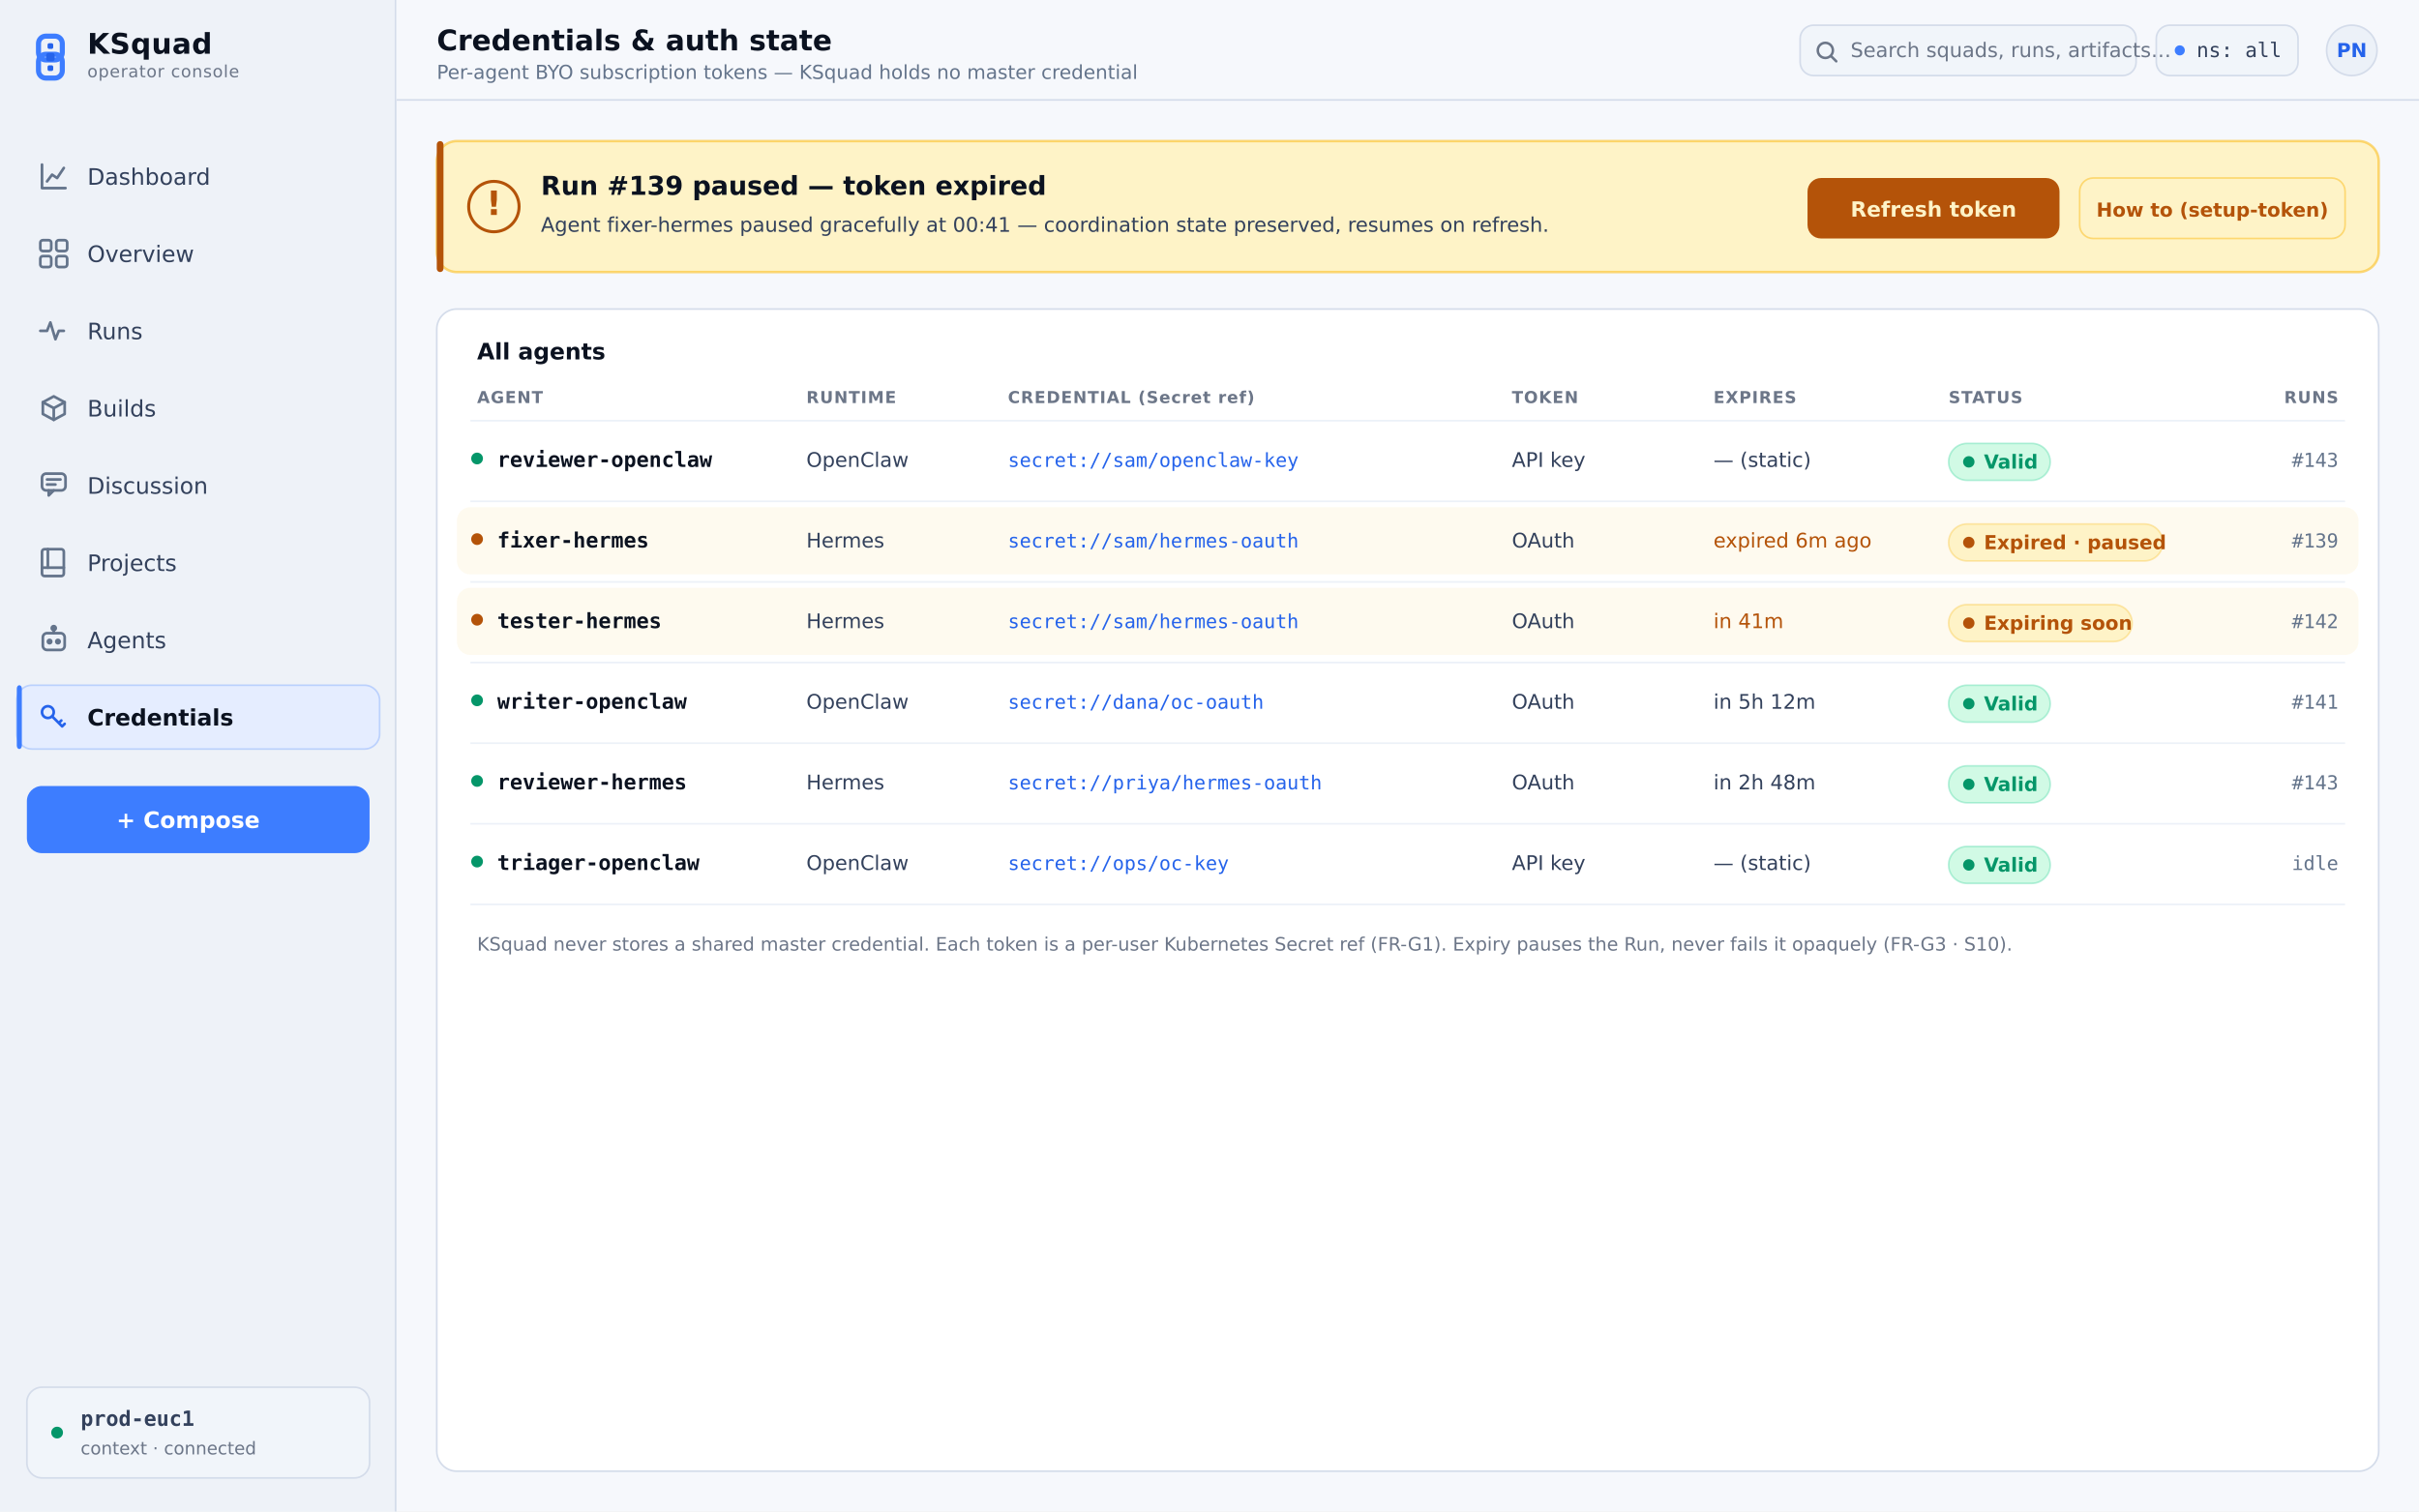
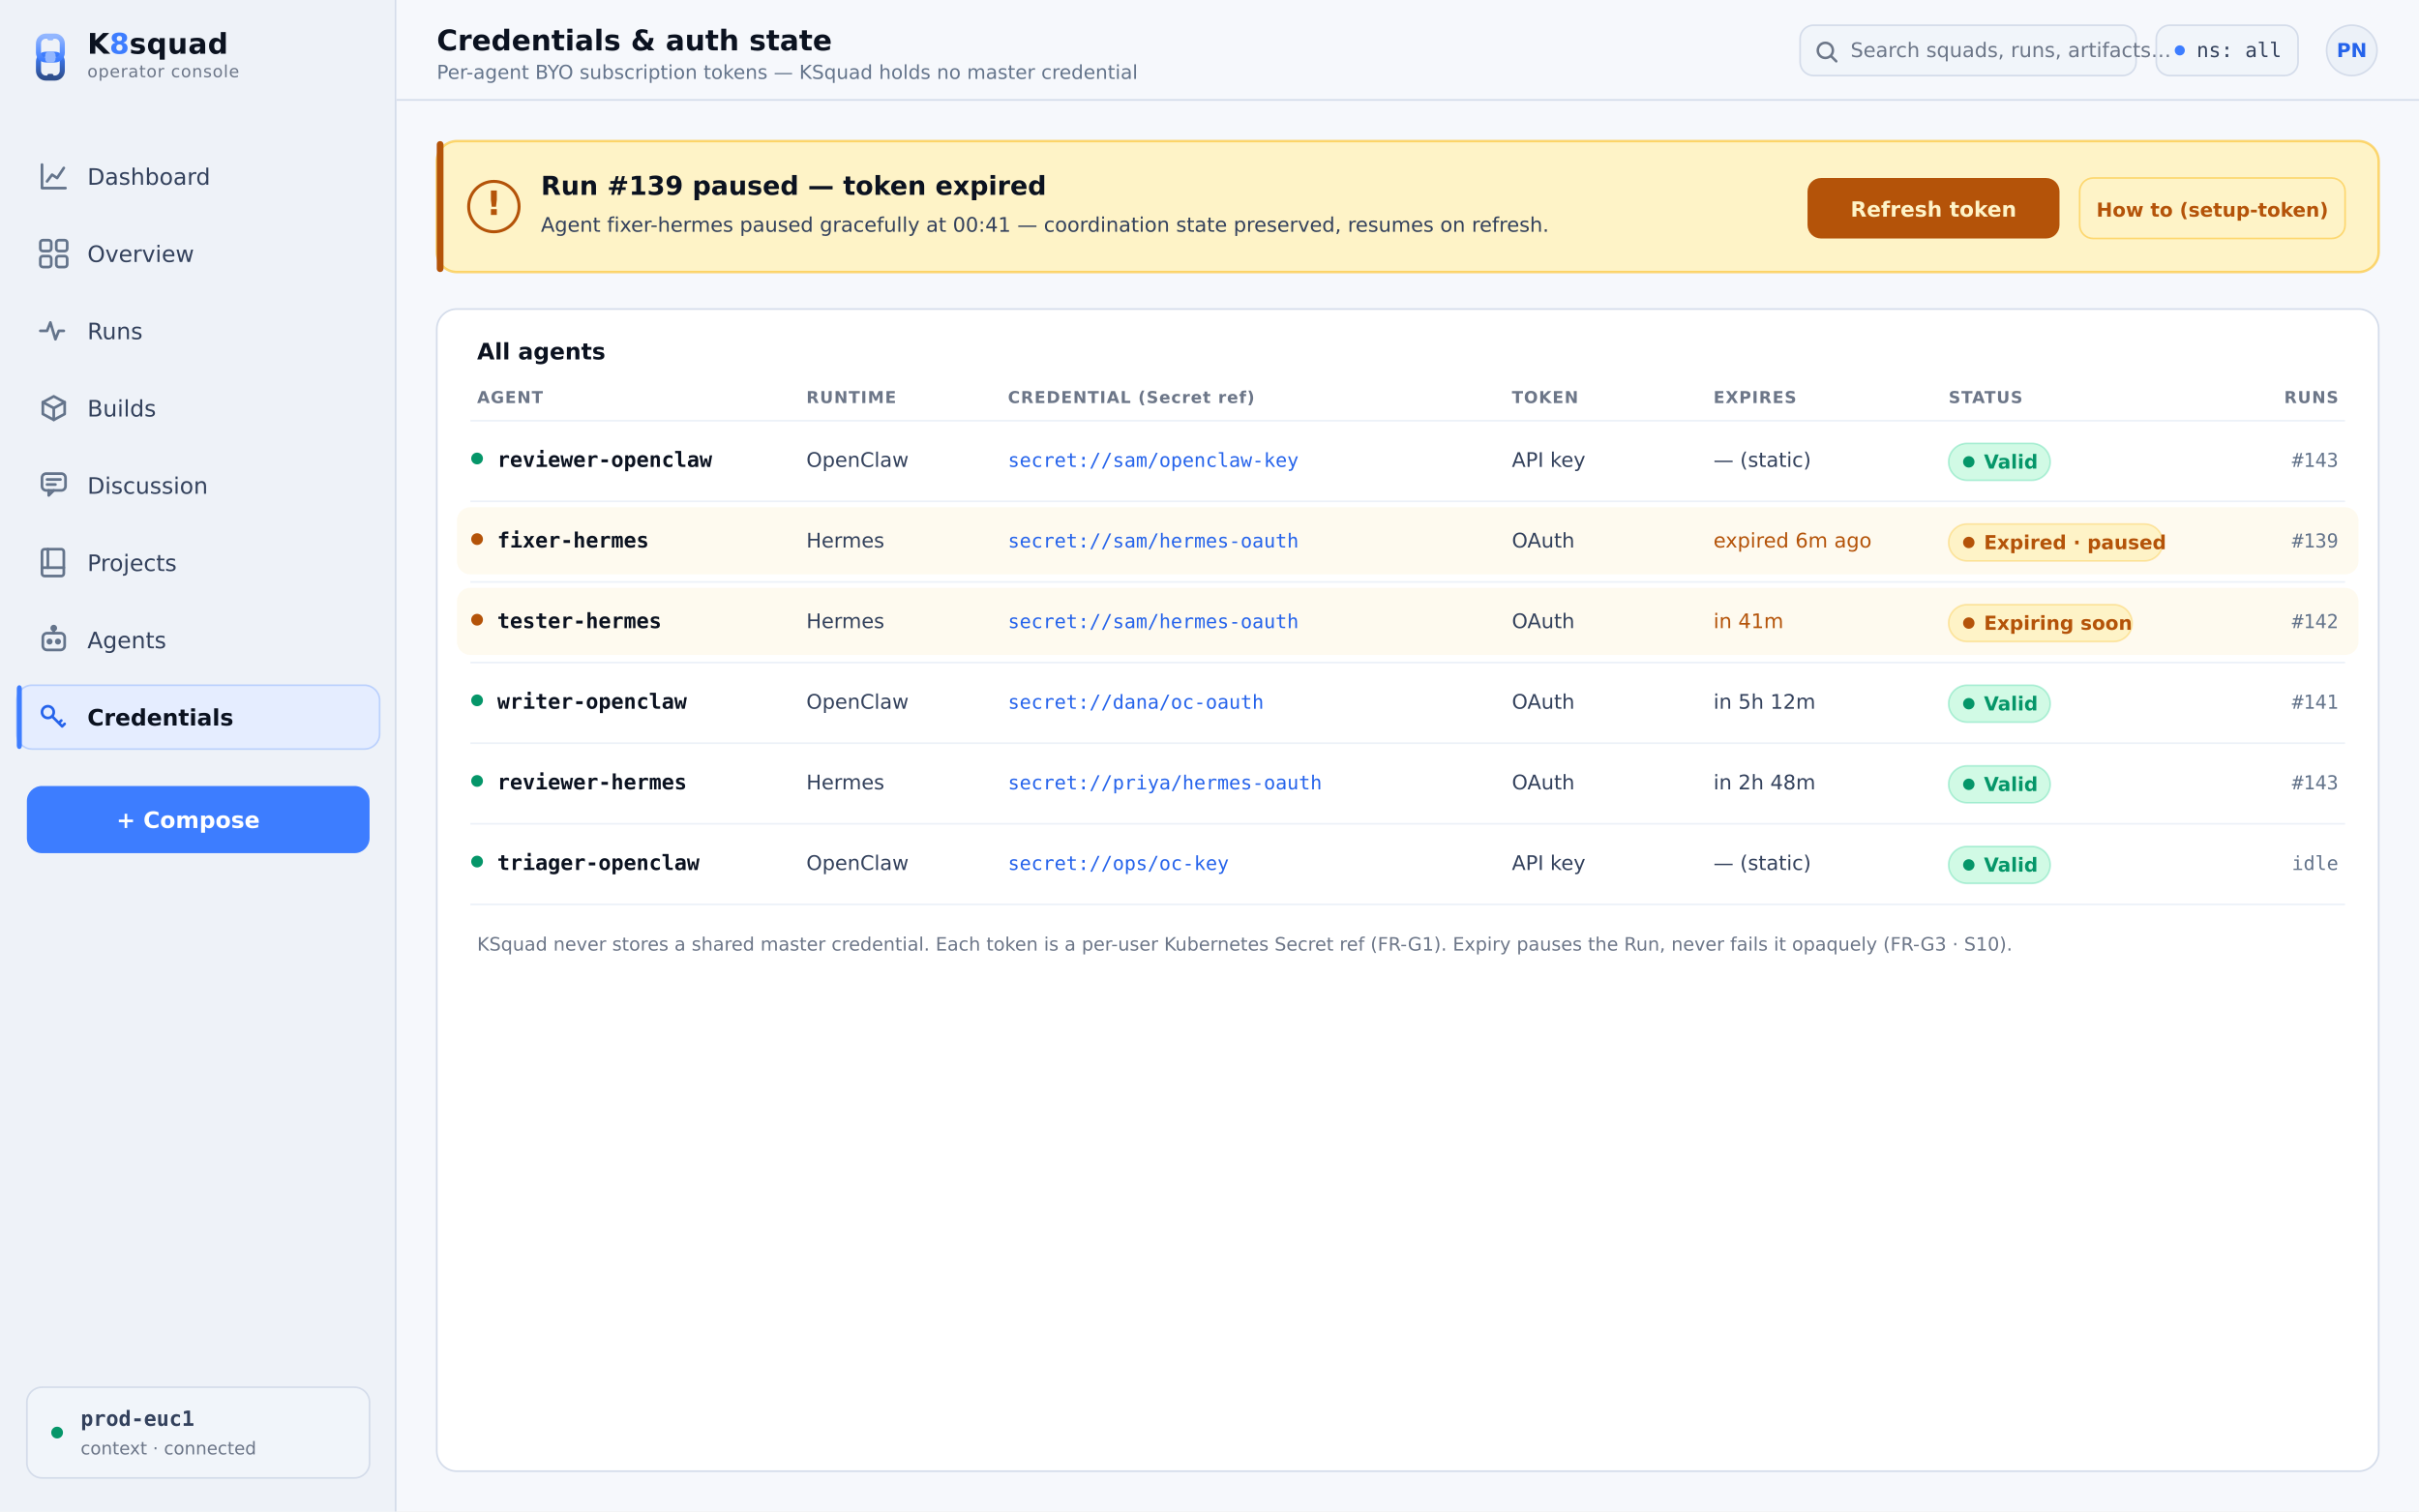
<svg xmlns="http://www.w3.org/2000/svg" width="1440" height="900" viewBox="0 0 1440 900" font-family="DejaVu Sans">
+   <defs>
+     <linearGradient id="ringTop" x1="0" y1="0" x2="0" y2="1">
+       <stop offset="0" stop-color="#93B7FF" />
+       <stop offset="1" stop-color="#3D7DFF" />
+     </linearGradient>
+     <linearGradient id="ringBot" x1="0" y1="0" x2="0" y2="1">
+       <stop offset="0" stop-color="#3D7DFF" />
+       <stop offset="1" stop-color="#2E4E8C" />
+     </linearGradient>
+   </defs>
  <rect x="0" y="0" width="1440" height="900" rx="0" ry="0" fill="#F6F8FC" stroke="none" stroke-width="1" />
  <rect x="0" y="0" width="236" height="900" rx="0" ry="0" fill="#EEF2F8" stroke="none" stroke-width="1" />
  <rect x="235" y="0" width="1" height="900" rx="0" ry="0" fill="#D4DCEA" stroke="none" stroke-width="1" />
  <g transform="translate(30,34) scale(0.33735) translate(-50,-50)">
-     <rect x="29" y="45" width="42" height="42" rx="13" fill="none" stroke="#3D7DFF" stroke-width="9" />
-     <rect x="29" y="13" width="42" height="42" rx="13" fill="none" stroke="#3D7DFF" stroke-width="9" />
-     <rect x="45" y="25.5" width="10" height="10" rx="2.8" fill="#2563EB" />
-     <rect x="45" y="64.5" width="10" height="10" rx="2.8" fill="#2563EB" />
-     <rect x="42.5" y="42.5" width="15" height="15" rx="4.2" fill="#2563EB" />
+     <rect x="29" y="45" width="42" height="42" rx="13" fill="none" stroke="url(#ringBot)" stroke-width="9" />
+     <rect x="29" y="13" width="42" height="42" rx="13" fill="none" stroke="url(#ringTop)" stroke-width="9" />
+     <rect x="41" y="41" width="18" height="18" rx="5" fill="#93B7FF" />
+     <rect x="44.5" y="9.5" width="11" height="11" rx="3" fill="#93B7FF" />
+     <rect x="44.5" y="79.5" width="11" height="11" rx="3" fill="#2E4E8C" />
  </g>
-   <text x="52" y="32" font-family="DejaVu Sans" font-size="17" fill="#0B1220" font-weight="700" text-anchor="start" letter-spacing="0.2">KSquad</text>
+   <text x="52" y="32" font-family="DejaVu Sans" font-size="17" fill="#0B1220" font-weight="700" text-anchor="start" letter-spacing="0.2">K<tspan fill="#3D7DFF">8</tspan>squad</text>
  <text x="52" y="46" font-family="DejaVu Sans" font-size="10" fill="#6C7688" font-weight="400" text-anchor="start" letter-spacing="0.4">operator console</text>
  <g fill="none" stroke="#64748B" stroke-width="1.6" stroke-linecap="round" stroke-linejoin="round">
    <path d="M25 98 v14 h14" />
    <path d="M28 108 l3 -4 l3 2 l4 -6" />
  </g>
  <text x="52" y="110" font-family="DejaVu Sans" font-size="13.5" fill="#33415C" font-weight="500" text-anchor="start">Dashboard</text>
  <g fill="none" stroke="#64748B" stroke-width="1.6" stroke-linecap="round" stroke-linejoin="round">
    <rect x="24" y="143" width="6.5" height="6.5" rx="1.5" />
    <rect x="33.5" y="143" width="6.5" height="6.5" rx="1.5" />
    <rect x="24" y="152.5" width="6.5" height="6.5" rx="1.5" />
    <rect x="33.5" y="152.5" width="6.5" height="6.5" rx="1.5" />
  </g>
  <text x="52" y="156" font-family="DejaVu Sans" font-size="13.5" fill="#33415C" font-weight="500" text-anchor="start">Overview</text>
  <g fill="none" stroke="#64748B" stroke-width="1.6" stroke-linecap="round" stroke-linejoin="round">
    <path d="M24 197 h4 l2 -5 l3 10 l2 -5 h3" />
  </g>
  <text x="52" y="202" font-family="DejaVu Sans" font-size="13.5" fill="#33415C" font-weight="500" text-anchor="start">Runs</text>
  <g fill="none" stroke="#64748B" stroke-width="1.6" stroke-linecap="round" stroke-linejoin="round">
    <path d="M32 236 l6.5 3.5 v7 l-6.5 3.5 l-6.5 -3.5 v-7 z" />
    <path d="M25.5 239.5 l6.5 3.5 l6.5 -3.5" />
    <path d="M32 243 v7" />
  </g>
  <text x="52" y="248" font-family="DejaVu Sans" font-size="13.5" fill="#33415C" font-weight="500" text-anchor="start">Builds</text>
  <g fill="none" stroke="#64748B" stroke-width="1.6" stroke-linecap="round" stroke-linejoin="round">
    <rect x="25" y="282" width="14" height="10" rx="2.5" />
    <path d="M29 292 v3 l3 -3" />
    <path d="M28 285.5 h8 M28 288.5 h5" />
  </g>
  <text x="52" y="294" font-family="DejaVu Sans" font-size="13.5" fill="#33415C" font-weight="500" text-anchor="start">Discussion</text>
  <g fill="none" stroke="#64748B" stroke-width="1.6" stroke-linecap="round" stroke-linejoin="round">
    <rect x="25" y="327" width="13" height="16" rx="1.5" />
    <path d="M25 338 h13" />
    <path d="M28.5 327 v11" />
  </g>
  <text x="52" y="340" font-family="DejaVu Sans" font-size="13.5" fill="#33415C" font-weight="500" text-anchor="start">Projects</text>
  <g fill="none" stroke="#64748B" stroke-width="1.6" stroke-linecap="round" stroke-linejoin="round">
    <rect x="25.5" y="377" width="13" height="10" rx="2.5" />
    <path d="M32 374 v3" />
    <circle cx="32" cy="374" r="1.2" fill="#64748B" />
    <circle cx="29.5" cy="382" r="1" fill="#64748B" />
    <circle cx="34.5" cy="382" r="1" fill="#64748B" />
  </g>
  <text x="52" y="386" font-family="DejaVu Sans" font-size="13.5" fill="#33415C" font-weight="500" text-anchor="start">Agents</text>
  <rect x="10" y="408" width="216" height="38" rx="9" ry="9" fill="#E5EDFF" stroke="#3D7DFF44" stroke-width="1" />
  <rect x="10" y="408" width="3" height="38" rx="2" ry="2" fill="#3D7DFF" stroke="none" stroke-width="1" />
  <g fill="none" stroke="#2563EB" stroke-width="1.6" stroke-linecap="round" stroke-linejoin="round">
    <circle cx="28.5" cy="424" r="3.5" />
    <path d="M31 426.5 l6 6 M35 430.5 l1.5 -1.5 M37 432.5 l1.5 -1.5" />
  </g>
  <text x="52" y="432" font-family="DejaVu Sans" font-size="13.5" fill="#0B1220" font-weight="600" text-anchor="start">Credentials</text>
  <rect x="16" y="468" width="204" height="40" rx="9" ry="9" fill="#3D7DFF" stroke="none" stroke-width="1" />
  <text x="112" y="493" font-family="DejaVu Sans" font-size="13.5" fill="#fff" font-weight="600" text-anchor="middle">+  Compose</text>
  <rect x="16" y="826" width="204" height="54" rx="9" ry="9" fill="#F1F5FA" stroke="#D4DCEA" stroke-width="1" />
  <circle cx="34" cy="853" r="3.5" fill="#059669" />
  <text x="48" y="849" font-family="DejaVu Sans Mono" font-size="12.5" fill="#33415C" font-weight="600" text-anchor="start">prod-euc1</text>
  <text x="48" y="866" font-family="DejaVu Sans" font-size="10.5" fill="#6C7688" font-weight="400" text-anchor="start">context · connected</text>
  <rect x="236" y="0" width="1204" height="60" rx="0" ry="0" fill="#F6F8FC" stroke="none" stroke-width="1" />
  <rect x="236" y="59" width="1204" height="1" rx="0" ry="0" fill="#D4DCEA" stroke="none" stroke-width="1" />
  <text x="260" y="30" font-family="DejaVu Sans" font-size="17" fill="#0B1220" font-weight="700" text-anchor="start">Credentials &amp; auth state</text>
  <text x="260" y="47" font-family="DejaVu Sans" font-size="11.5" fill="#64748B" font-weight="400" text-anchor="start">Per-agent BYO subscription tokens — KSquad holds no master credential</text>
  <circle cx="1400" cy="30" r="15" fill="#ECF1F8" stroke="#D4DCEA" />
  <text x="1400" y="34" font-family="DejaVu Sans" font-size="11.5" fill="#2563EB" font-weight="700" text-anchor="middle">PN</text>
  <rect x="1283.6" y="15" width="84.4" height="30" rx="8" ry="8" fill="#F1F5FA" stroke="#D4DCEA" stroke-width="1" />
  <circle cx="1297.6" cy="30" r="3" fill="#3D7DFF" />
  <text x="1307.6" y="34" font-family="DejaVu Sans Mono" font-size="12" fill="#33415C" font-weight="400" text-anchor="start">ns: all</text>
  <rect x="1071.6" y="15" width="200" height="30" rx="8" ry="8" fill="#F1F5FA" stroke="#D4DCEA" stroke-width="1" />
  <circle cx="1086.6" cy="30" r="4.5" fill="none" stroke="#6C7688" stroke-width="1.5" />
  <path d="M1090.1 33.5 l3 3" stroke="#6C7688" stroke-width="1.5" stroke-linecap="round" />
  <text x="1101.6" y="34" font-family="DejaVu Sans" font-size="12" fill="#6C7688" font-weight="400" text-anchor="start">Search squads, runs, artifacts…</text>
  <rect x="260" y="84" width="1156" height="78" rx="12" ry="12" fill="#FEF3C7" stroke="#FBBF2499" stroke-width="1.5" />
  <rect x="260" y="84" width="4" height="78" rx="2" ry="2" fill="#B45309" stroke="none" stroke-width="1" />
  <circle cx="294" cy="123" r="15" fill="none" stroke="#B45309" stroke-width="1.8" />
  <text x="294" y="128" font-family="DejaVu Sans" font-size="20" fill="#B45309" font-weight="700" text-anchor="middle">!</text>
  <text x="322" y="116" font-family="DejaVu Sans" font-size="15.5" fill="#0B1220" font-weight="700" text-anchor="start">Run #139 paused — token expired</text>
  <text x="322" y="138" font-family="DejaVu Sans" font-size="12" fill="#33415C" font-weight="400" text-anchor="start">Agent  fixer-hermes  paused gracefully at 00:41 — coordination state preserved, resumes on refresh.</text>
  <rect x="1076" y="106" width="150" height="36" rx="8" ry="8" fill="#B45309" stroke="none" stroke-width="1" />
  <text x="1151" y="129" font-family="DejaVu Sans" font-size="12.5" fill="#FEF3C7" font-weight="700" text-anchor="middle">Refresh token</text>
  <rect x="1238" y="106" width="158" height="36" rx="8" ry="8" fill="none" stroke="#FBBF2488" stroke-width="1" />
  <text x="1317" y="129" font-family="DejaVu Sans" font-size="11.5" fill="#B45309" font-weight="600" text-anchor="middle">How to (setup-token)</text>
  <rect x="260" y="184" width="1156" height="692" rx="12" ry="12" fill="#FFFFFF" stroke="#D4DCEA" stroke-width="1" />
  <text x="284" y="214" font-family="DejaVu Sans" font-size="13.5" fill="#0B1220" font-weight="700" text-anchor="start">All agents</text>
  <text x="284" y="240" font-family="DejaVu Sans" font-size="9.8" fill="#6C7688" font-weight="600" text-anchor="start" letter-spacing="0.5">AGENT</text>
  <text x="480" y="240" font-family="DejaVu Sans" font-size="9.8" fill="#6C7688" font-weight="600" text-anchor="start" letter-spacing="0.5">RUNTIME</text>
  <text x="600" y="240" font-family="DejaVu Sans" font-size="9.8" fill="#6C7688" font-weight="600" text-anchor="start" letter-spacing="0.5">CREDENTIAL (Secret ref)</text>
  <text x="900" y="240" font-family="DejaVu Sans" font-size="9.8" fill="#6C7688" font-weight="600" text-anchor="start" letter-spacing="0.5">TOKEN</text>
  <text x="1020" y="240" font-family="DejaVu Sans" font-size="9.8" fill="#6C7688" font-weight="600" text-anchor="start" letter-spacing="0.5">EXPIRES</text>
  <text x="1160" y="240" font-family="DejaVu Sans" font-size="9.8" fill="#6C7688" font-weight="600" text-anchor="start" letter-spacing="0.5">STATUS</text>
  <text x="1392" y="240" font-family="DejaVu Sans" font-size="9.8" fill="#6C7688" font-weight="600" text-anchor="end" letter-spacing="0.5">RUNS</text>
  <rect x="280" y="250" width="1116" height="1" rx="0" ry="0" fill="#ECF1F8" stroke="none" stroke-width="1" />
  <circle cx="284" cy="273" r="3.5" fill="#059669" />
  <text x="296" y="278" font-family="DejaVu Sans Mono" font-size="12.5" fill="#0B1220" font-weight="600" text-anchor="start">reviewer-openclaw</text>
  <text x="480" y="278" font-family="DejaVu Sans" font-size="12" fill="#33415C" font-weight="400" text-anchor="start">OpenClaw</text>
  <text x="600" y="278" font-family="DejaVu Sans Mono" font-size="11.5" fill="#2563EB" font-weight="400" text-anchor="start">secret://sam/openclaw-key</text>
  <text x="900" y="278" font-family="DejaVu Sans" font-size="12" fill="#33415C" font-weight="400" text-anchor="start">API key</text>
  <text x="1020" y="278" font-family="DejaVu Sans" font-size="12" fill="#33415C" font-weight="400" text-anchor="start">— (static)</text>
  <rect x="1160" y="264" width="60.475" height="22" rx="11" ry="11" fill="#D1FAE5" stroke="#34D39955" stroke-width="1" />
  <circle cx="1172" cy="275" r="3.4" fill="#059669" />
  <text x="1181" y="279" font-family="DejaVu Sans" font-size="11.5" fill="#059669" font-weight="600" text-anchor="start">Valid</text>
  <text x="1392" y="278" font-family="DejaVu Sans Mono" font-size="11.5" fill="#64748B" font-weight="400" text-anchor="end">#143</text>
  <rect x="280" y="298" width="1116" height="1" rx="0" ry="0" fill="#ECF1F8" stroke="none" stroke-width="1" />
  <rect x="272" y="302" width="1132" height="40" rx="8" ry="8" fill="#FBBF2412" stroke="none" stroke-width="1" />
  <circle cx="284" cy="321" r="3.5" fill="#B45309" />
  <text x="296" y="326" font-family="DejaVu Sans Mono" font-size="12.5" fill="#0B1220" font-weight="600" text-anchor="start">fixer-hermes</text>
  <text x="480" y="326" font-family="DejaVu Sans" font-size="12" fill="#33415C" font-weight="400" text-anchor="start">Hermes</text>
  <text x="600" y="326" font-family="DejaVu Sans Mono" font-size="11.5" fill="#2563EB" font-weight="400" text-anchor="start">secret://sam/hermes-oauth</text>
  <text x="900" y="326" font-family="DejaVu Sans" font-size="12" fill="#33415C" font-weight="400" text-anchor="start">OAuth</text>
  <text x="1020" y="326" font-family="DejaVu Sans" font-size="12" fill="#B45309" font-weight="400" text-anchor="start">expired 6m ago</text>
  <rect x="1160" y="312" width="127.52" height="22" rx="11" ry="11" fill="#FEF3C7" stroke="#FBBF2455" stroke-width="1" />
  <circle cx="1172" cy="323" r="3.4" fill="#B45309" />
  <text x="1181" y="327" font-family="DejaVu Sans" font-size="11.5" fill="#B45309" font-weight="600" text-anchor="start">Expired · paused</text>
  <text x="1392" y="326" font-family="DejaVu Sans Mono" font-size="11.5" fill="#64748B" font-weight="400" text-anchor="end">#139</text>
  <rect x="280" y="346" width="1116" height="1" rx="0" ry="0" fill="#ECF1F8" stroke="none" stroke-width="1" />
  <rect x="272" y="350" width="1132" height="40" rx="8" ry="8" fill="#FBBF2412" stroke="none" stroke-width="1" />
  <circle cx="284" cy="369" r="3.5" fill="#B45309" />
  <text x="296" y="374" font-family="DejaVu Sans Mono" font-size="12.5" fill="#0B1220" font-weight="600" text-anchor="start">tester-hermes</text>
  <text x="480" y="374" font-family="DejaVu Sans" font-size="12" fill="#33415C" font-weight="400" text-anchor="start">Hermes</text>
  <text x="600" y="374" font-family="DejaVu Sans Mono" font-size="11.5" fill="#2563EB" font-weight="400" text-anchor="start">secret://sam/hermes-oauth</text>
  <text x="900" y="374" font-family="DejaVu Sans" font-size="12" fill="#33415C" font-weight="400" text-anchor="start">OAuth</text>
  <text x="1020" y="374" font-family="DejaVu Sans" font-size="12" fill="#B45309" font-weight="400" text-anchor="start">in 41m</text>
  <rect x="1160" y="360" width="109.235" height="22" rx="11" ry="11" fill="#FEF3C7" stroke="#FBBF2455" stroke-width="1" />
  <circle cx="1172" cy="371" r="3.4" fill="#B45309" />
  <text x="1181" y="375" font-family="DejaVu Sans" font-size="11.5" fill="#B45309" font-weight="600" text-anchor="start">Expiring soon</text>
  <text x="1392" y="374" font-family="DejaVu Sans Mono" font-size="11.5" fill="#64748B" font-weight="400" text-anchor="end">#142</text>
  <rect x="280" y="394" width="1116" height="1" rx="0" ry="0" fill="#ECF1F8" stroke="none" stroke-width="1" />
  <circle cx="284" cy="417" r="3.5" fill="#059669" />
  <text x="296" y="422" font-family="DejaVu Sans Mono" font-size="12.5" fill="#0B1220" font-weight="600" text-anchor="start">writer-openclaw</text>
  <text x="480" y="422" font-family="DejaVu Sans" font-size="12" fill="#33415C" font-weight="400" text-anchor="start">OpenClaw</text>
  <text x="600" y="422" font-family="DejaVu Sans Mono" font-size="11.5" fill="#2563EB" font-weight="400" text-anchor="start">secret://dana/oc-oauth</text>
  <text x="900" y="422" font-family="DejaVu Sans" font-size="12" fill="#33415C" font-weight="400" text-anchor="start">OAuth</text>
  <text x="1020" y="422" font-family="DejaVu Sans" font-size="12" fill="#33415C" font-weight="400" text-anchor="start">in 5h 12m</text>
  <rect x="1160" y="408" width="60.475" height="22" rx="11" ry="11" fill="#D1FAE5" stroke="#34D39955" stroke-width="1" />
  <circle cx="1172" cy="419" r="3.4" fill="#059669" />
  <text x="1181" y="423" font-family="DejaVu Sans" font-size="11.5" fill="#059669" font-weight="600" text-anchor="start">Valid</text>
  <text x="1392" y="422" font-family="DejaVu Sans Mono" font-size="11.5" fill="#64748B" font-weight="400" text-anchor="end">#141</text>
  <rect x="280" y="442" width="1116" height="1" rx="0" ry="0" fill="#ECF1F8" stroke="none" stroke-width="1" />
  <circle cx="284" cy="465" r="3.5" fill="#059669" />
  <text x="296" y="470" font-family="DejaVu Sans Mono" font-size="12.5" fill="#0B1220" font-weight="600" text-anchor="start">reviewer-hermes</text>
  <text x="480" y="470" font-family="DejaVu Sans" font-size="12" fill="#33415C" font-weight="400" text-anchor="start">Hermes</text>
  <text x="600" y="470" font-family="DejaVu Sans Mono" font-size="11.5" fill="#2563EB" font-weight="400" text-anchor="start">secret://priya/hermes-oauth</text>
  <text x="900" y="470" font-family="DejaVu Sans" font-size="12" fill="#33415C" font-weight="400" text-anchor="start">OAuth</text>
  <text x="1020" y="470" font-family="DejaVu Sans" font-size="12" fill="#33415C" font-weight="400" text-anchor="start">in 2h 48m</text>
  <rect x="1160" y="456" width="60.475" height="22" rx="11" ry="11" fill="#D1FAE5" stroke="#34D39955" stroke-width="1" />
  <circle cx="1172" cy="467" r="3.4" fill="#059669" />
  <text x="1181" y="471" font-family="DejaVu Sans" font-size="11.5" fill="#059669" font-weight="600" text-anchor="start">Valid</text>
  <text x="1392" y="470" font-family="DejaVu Sans Mono" font-size="11.5" fill="#64748B" font-weight="400" text-anchor="end">#143</text>
  <rect x="280" y="490" width="1116" height="1" rx="0" ry="0" fill="#ECF1F8" stroke="none" stroke-width="1" />
  <circle cx="284" cy="513" r="3.5" fill="#059669" />
  <text x="296" y="518" font-family="DejaVu Sans Mono" font-size="12.5" fill="#0B1220" font-weight="600" text-anchor="start">triager-openclaw</text>
  <text x="480" y="518" font-family="DejaVu Sans" font-size="12" fill="#33415C" font-weight="400" text-anchor="start">OpenClaw</text>
  <text x="600" y="518" font-family="DejaVu Sans Mono" font-size="11.5" fill="#2563EB" font-weight="400" text-anchor="start">secret://ops/oc-key</text>
  <text x="900" y="518" font-family="DejaVu Sans" font-size="12" fill="#33415C" font-weight="400" text-anchor="start">API key</text>
  <text x="1020" y="518" font-family="DejaVu Sans" font-size="12" fill="#33415C" font-weight="400" text-anchor="start">— (static)</text>
  <rect x="1160" y="504" width="60.475" height="22" rx="11" ry="11" fill="#D1FAE5" stroke="#34D39955" stroke-width="1" />
  <circle cx="1172" cy="515" r="3.4" fill="#059669" />
  <text x="1181" y="519" font-family="DejaVu Sans" font-size="11.5" fill="#059669" font-weight="600" text-anchor="start">Valid</text>
  <text x="1392" y="518" font-family="DejaVu Sans Mono" font-size="11.5" fill="#64748B" font-weight="400" text-anchor="end">idle</text>
  <rect x="280" y="538" width="1116" height="1" rx="0" ry="0" fill="#ECF1F8" stroke="none" stroke-width="1" />
  <text x="284" y="566" font-family="DejaVu Sans" font-size="11" fill="#6C7688" font-weight="400" text-anchor="start">KSquad never stores a shared master credential. Each token is a per-user Kubernetes Secret ref (FR-G1). Expiry pauses the Run, never fails it opaquely (FR-G3 · S10).</text>
</svg>
